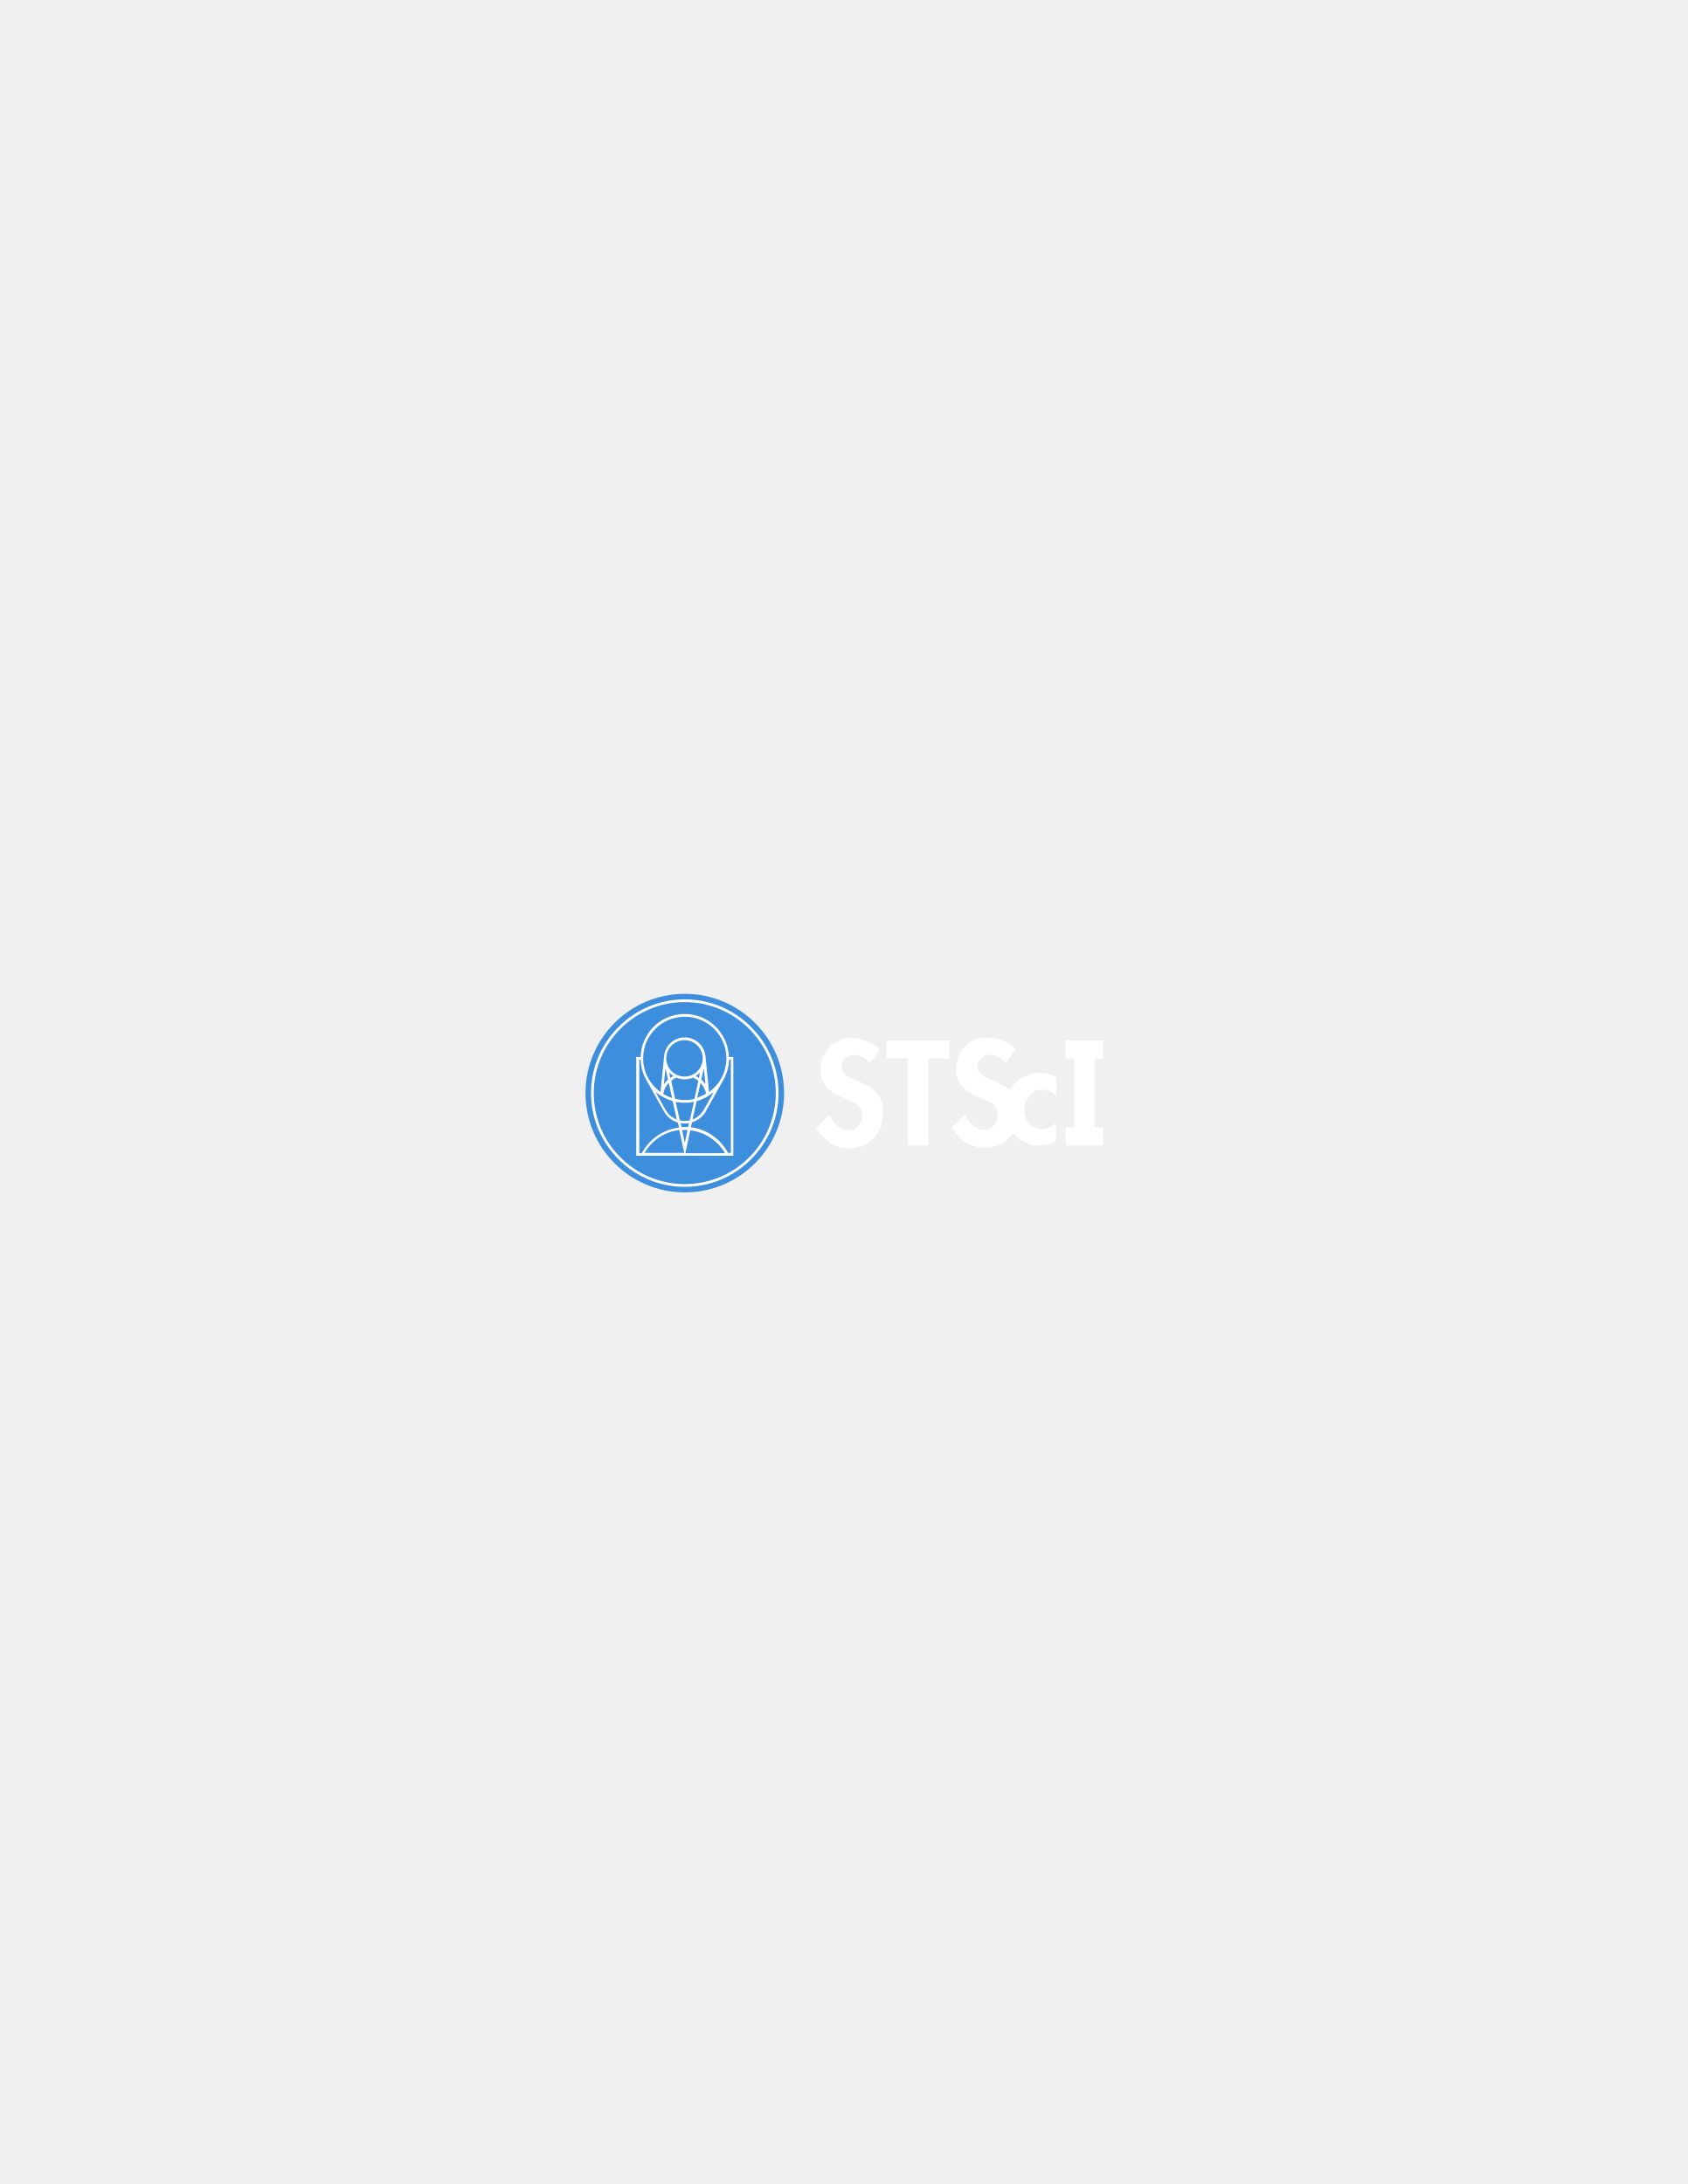
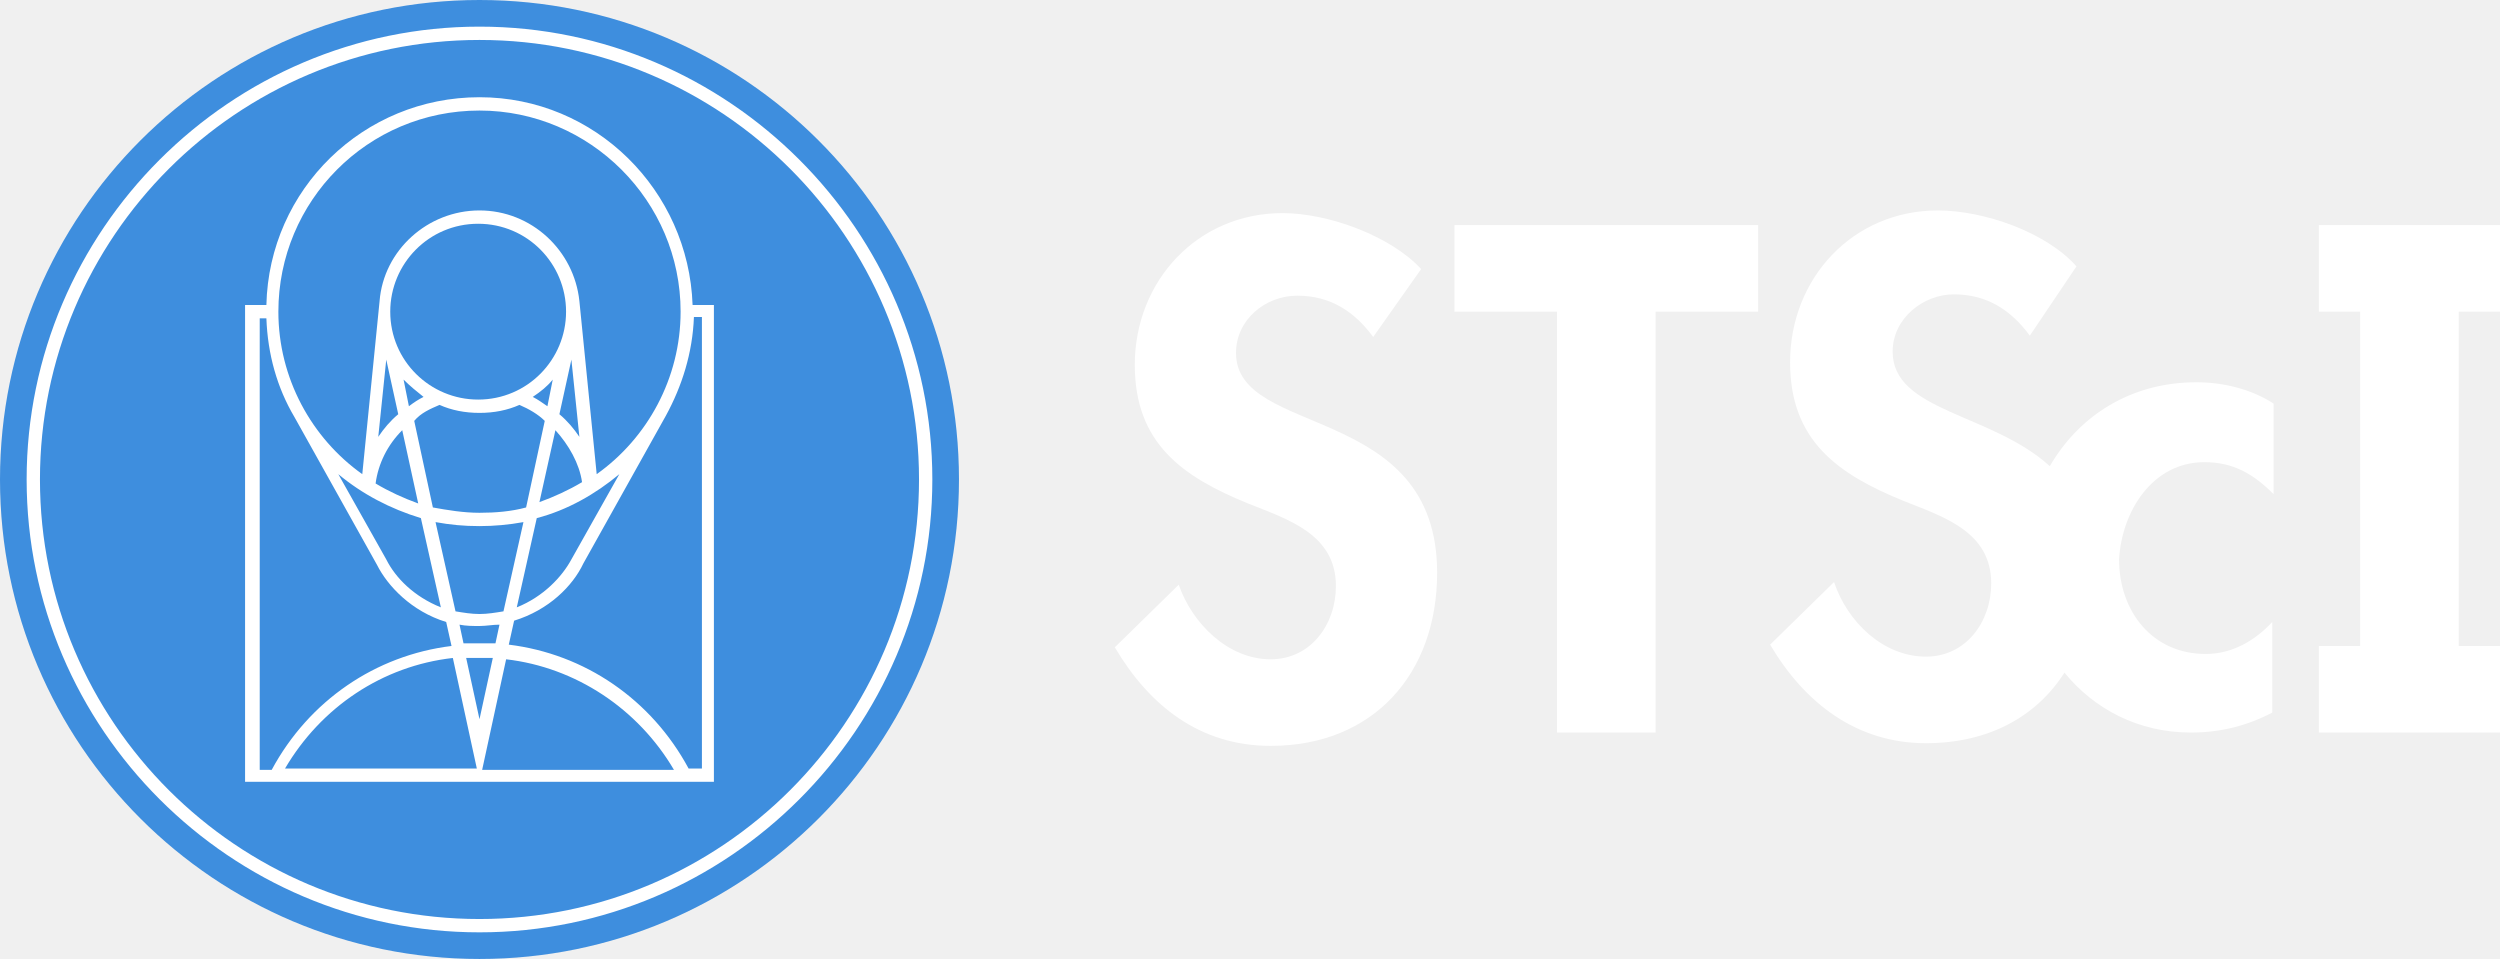
- <svg xmlns="http://www.w3.org/2000/svg" viewBox="0 0 612 792">
+ <svg xmlns="http://www.w3.org/2000/svg" viewBox="212.3 360.4 187.7 72">
  <style>
        .st0{fill:#fff}.st1{fill:#3e8ede}
    </style>
  <g>
    <g>
      <g>
        <g>
          <g>
            <path class="st0" d="M315.4 385.7c-1.4-1.9-3.2-3.1-5.7-3.1-2.4 0-4.6 1.8-4.6 4.3 0 6.4 15.1 3.7 15.1 16.5 0 7.6-4.8 13-12.5 13-5.3 0-9.1-3-11.7-7.4l4.8-4.7c1 2.9 3.7 5.6 6.9 5.6 3 0 4.9-2.6 4.9-5.5 0-3.9-3.6-5-6.6-6.2-4.9-2-8.5-4.5-8.5-10.4 0-6.3 4.7-11.4 11.1-11.4 3.4 0 8.1 1.7 10.4 4.2L315.4 385.7Z" />
            <path class="st0" d="M336.6 415.4h-7.4v-31.6h-7.7v-6.5h22.8v6.5h-7.7V415.4Z" />
            <polygon class="st0" points="396.9 408.9 400 408.9 400 415.4 386.4 415.4 386.4 408.9 389.5 408.9 389.5 383.8 386.4 383.8 386.4 377.3 400 377.3 400 383.8 396.9 383.8" />
            <path class="st0" d="M377.8 395.1c2.2 0 3.7.9 5.2 2.4v-6.8c-1.7-1.1-3.8-1.6-5.8-1.6-4.9 0-8.8 2.5-11 6.3-4.4-4-11.8-4.1-11.8-8.6 0-2.5 2.3-4.3 4.6-4.3 2.5 0 4.3 1.2 5.7 3.1l3.5-5.2c-2.3-2.6-7-4.2-10.4-4.2-6.4 0-11.1 5.1-11.1 11.4 0 5.9 3.6 8.4 8.5 10.4 3 1.2 6.6 2.3 6.6 6.2 0 2.9-1.9 5.5-4.9 5.5-3.2 0-5.9-2.6-6.9-5.6l-4.8 4.7c2.6 4.4 6.5 7.4 11.7 7.4 4.7 0 8.3-2 10.4-5.3 2.2 2.7 5.5 4.5 9.5 4.5 2.2 0 4.2-.5 6.1-1.5v-6.8c-1.3 1.4-3 2.4-5 2.4-4 0-6.5-3.2-6.5-7.1C371.6 398.8 373.9 395.1 377.8 395.1Z" />
          </g>
        </g>
      </g>
    </g>
    <g>
      <g>
        <circle class="st1" cx="248.3" cy="396.4" r="36" />
        <path class="st0" d="M248.3 430.4c-18.7 0-34-15.3-34-34 0-18.7 15.3-34 34-34 18.7 0 34 15.3 34 34C282.3 415.1 267 430.4 248.3 430.4ZM248.3 363.4c-18.2 0-33 14.8-33 33 0 18.2 14.8 33 33 33 18.2 0 33-14.8 33-33C281.3 378.2 266.5 363.4 248.3 363.4Z" />
        <path class="st0" d="M264.3 383.3c-.3-8.6-7.3-15.6-16-15.6-8.7 0-15.8 6.9-16 15.6h-1.6v35.8h35.2v-35.8H264.3ZM248.3 368.7c8.3 0 15.1 6.8 15.1 15.1 0 5-2.5 9.5-6.3 12.2l-1.3-13h0c-.4-3.8-3.6-6.8-7.5-6.8-3.9 0-7.2 3-7.5 6.8h0l-1.3 13c-3.8-2.7-6.3-7.2-6.3-12.2C233.2 375.5 239.9 368.7 248.3 368.7ZM248.3 414.4l-1-4.6c.3 0 .7 0 1 0s.7 0 1 0L248.3 414.4ZM250.3 409.9c5.2.6 9.9 3.7 12.6 8.3h-14.4L250.3 409.9ZM248.1 418.1h-14.4c2.7-4.6 7.3-7.7 12.6-8.3L248.1 418.1ZM248.3 408.7c-.4 0-.8 0-1.2 0l-.3-1.4c.5.1 1 .1 1.5.1 0 0 0 0 0 0 .5 0 1-.1 1.5-.1l-.3 1.4C249.1 408.7 248.7 408.7 248.3 408.7ZM248.3 406.5C248.2 406.5 248.2 406.5 248.3 406.5c-.6 0-1.2-.1-1.8-.2l-1.5-6.7c1.1.2 2.1.3 3.3.3 1.1 0 2.2-.1 3.3-.3l-1.5 6.7C249.5 406.4 248.9 406.5 248.3 406.5ZM241.3 387.4l.9 4.1c-.6.5-1.1 1.1-1.5 1.7L241.3 387.4ZM242.6 388.9c.5.5 1 .9 1.5 1.3-.4.2-.7.4-1.1.7L242.6 388.9ZM245.3 390.8c.9.4 1.9.6 3 .6 1.1 0 2.1-.2 3-.6.7.3 1.4.7 1.9 1.2l-1.4 6.5c-1.1.3-2.3.4-3.5.4-1.2 0-2.4-.2-3.5-.4l-1.4-6.5C243.9 391.4 244.6 391.1 245.3 390.8ZM255.8 393.2c-.4-.6-.9-1.2-1.5-1.7l.9-4.1L255.8 393.2ZM253.4 390.9c-.3-.2-.7-.5-1.1-.7.6-.4 1.1-.8 1.5-1.3L253.4 390.9ZM254 392.7c1 1.1 1.8 2.5 2 3.9-1 .6-2.1 1.1-3.2 1.5L254 392.7ZM254.8 383.8c0 3.6-2.9 6.6-6.6 6.6-3.6 0-6.6-2.9-6.6-6.6 0-3.6 2.9-6.6 6.6-6.6C251.9 377.2 254.8 380.2 254.8 383.8ZM242.5 392.7l1.2 5.5c-1.1-.4-2.2-.9-3.2-1.5C240.7 395.2 241.4 393.8 242.5 392.7ZM243.9 399.3l1.5 6.7c-2-.8-3.4-2.2-4.1-3.6l-3.6-6.4C239.5 397.5 241.6 398.6 243.9 399.3ZM252.6 399.3c2.3-.6 4.4-1.8 6.2-3.3l-3.6 6.4c-.7 1.3-2.1 2.8-4.1 3.6L252.6 399.3ZM231.7 384.3h.6c.1 2.7.8 5.2 2.1 7.4l0 0 6.2 11.1c.8 1.6 2.6 3.5 5.2 4.3l.4 1.8c-5.7.7-10.7 4.1-13.5 9.3h-.9V384.3ZM264.8 418.1H264c-2.8-5.2-7.8-8.6-13.5-9.3l.4-1.8c2.6-.8 4.4-2.6 5.2-4.3l6.2-11.1 0 0c1.2-2.2 2-4.7 2.1-7.4h.6V418.1Z" />
      </g>
    </g>
  </g>
</svg>
